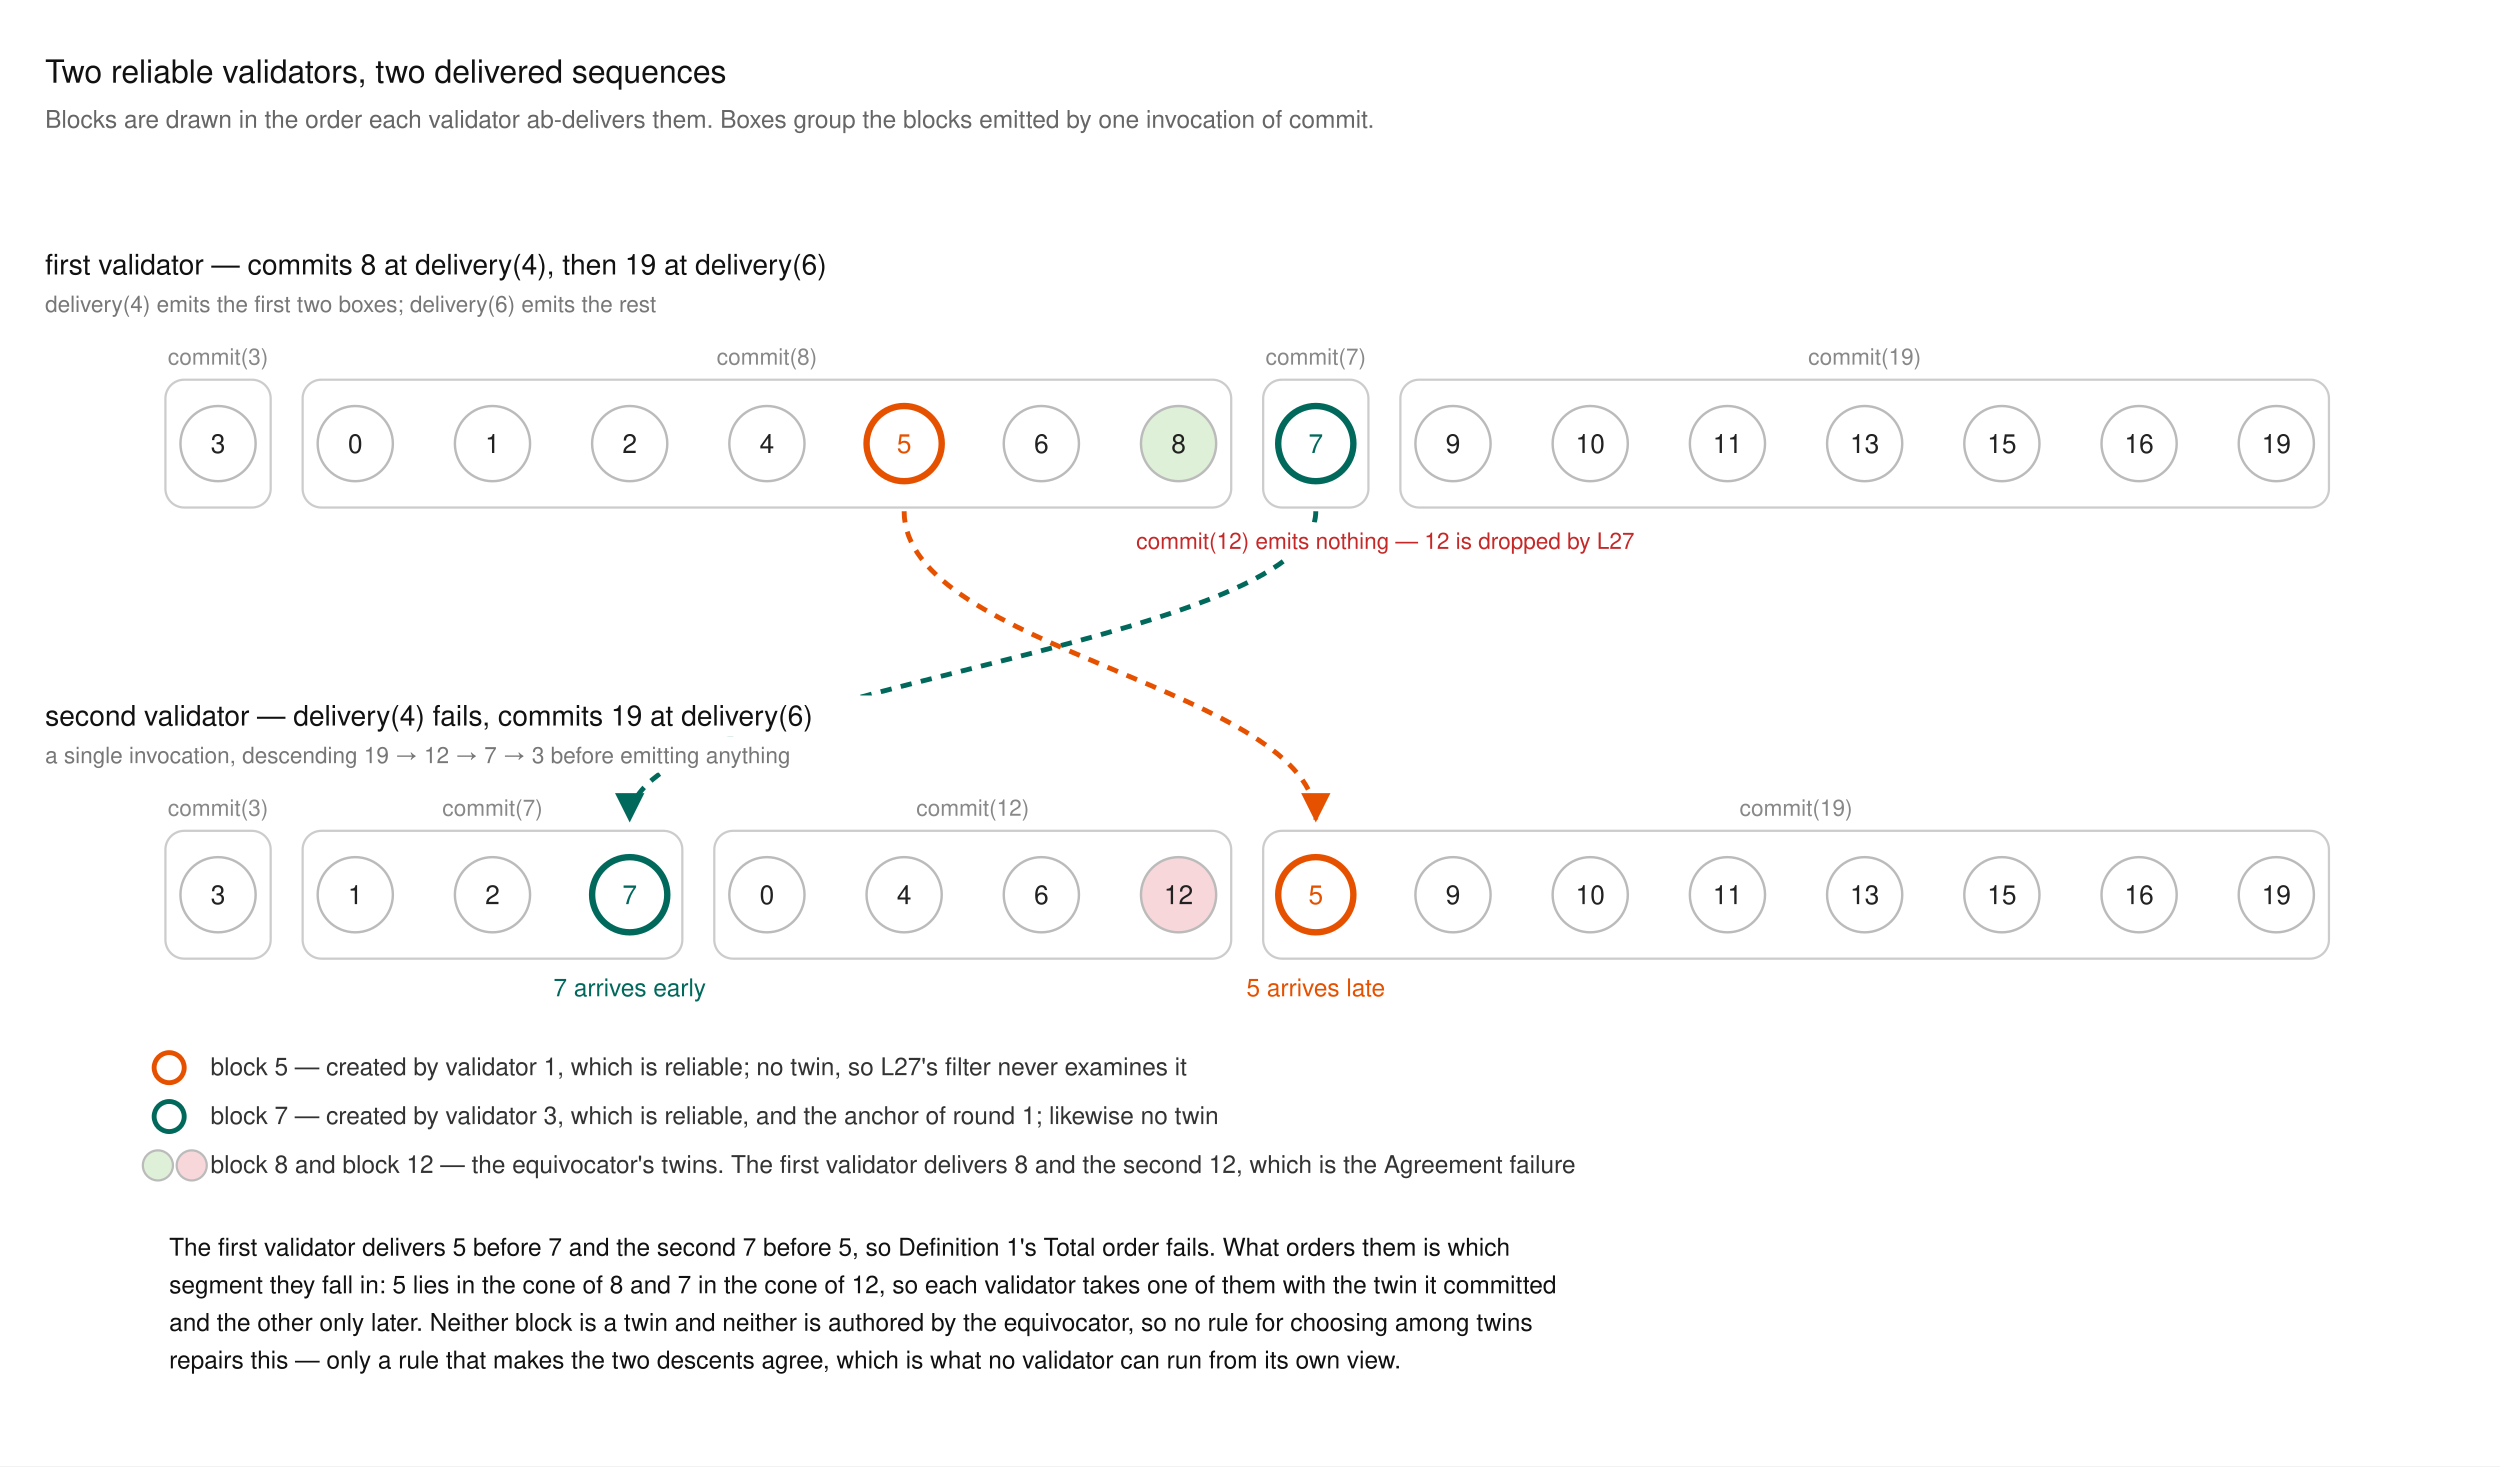
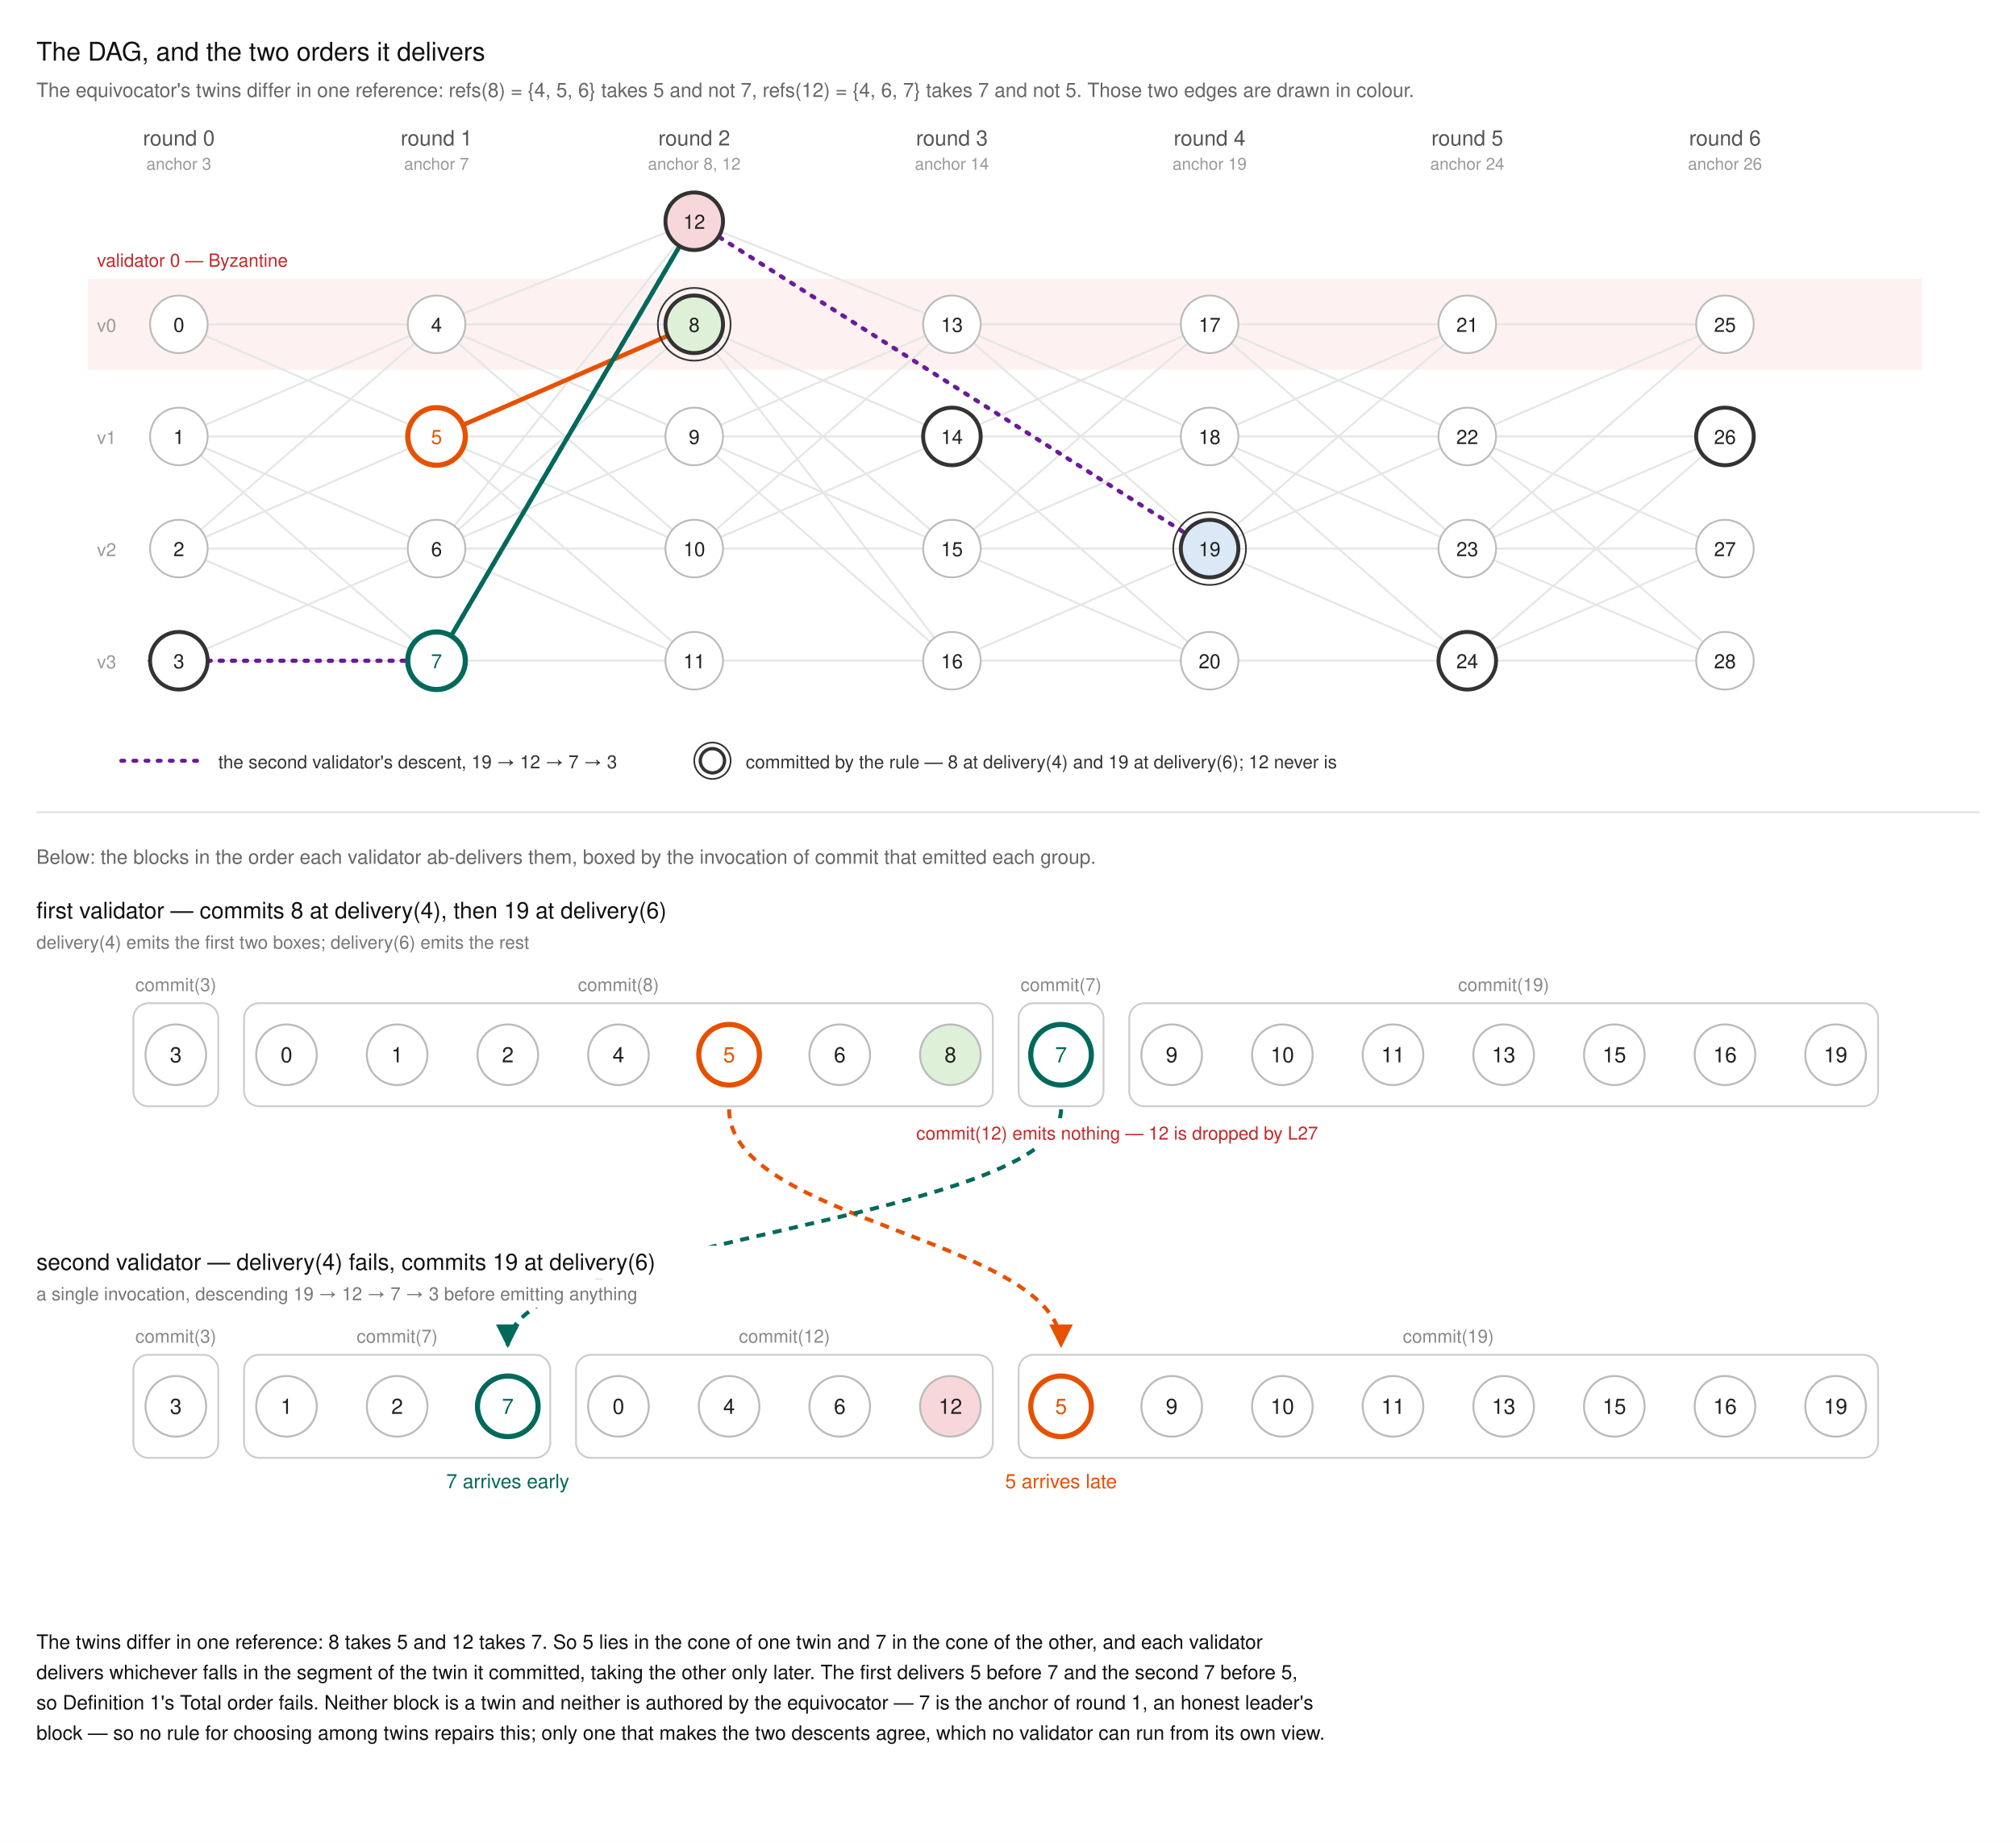
- <svg xmlns="http://www.w3.org/2000/svg" width="1330" height="780" viewBox="0 0 1330 780" font-family="Helvetica,Arial,sans-serif">
-   <rect width="1330" height="780" fill="#ffffff" />
+ <svg xmlns="http://www.w3.org/2000/svg" width="1330" height="1216" viewBox="0 0 1330 1216" font-family="Helvetica,Arial,sans-serif">
+   <rect width="1330" height="1216" fill="#ffffff" />
  <defs>
    <marker id="mo" viewBox="0 0 10 10" refX="9" refY="5" markerWidth="6" markerHeight="6" orient="auto">
      <path d="M0,0 L10,5 L0,10 z" fill="#e65100" />
    </marker>
    <marker id="mt" viewBox="0 0 10 10" refX="9" refY="5" markerWidth="6" markerHeight="6" orient="auto">
      <path d="M0,0 L10,5 L0,10 z" fill="#00695c" />
    </marker>
+     <marker id="ap" viewBox="0 0 10 10" refX="9" refY="5" markerWidth="6" markerHeight="6" orient="auto">
+       <path d="M0,0 L10,5 L0,10 z" fill="#6a1b9a" />
+     </marker>
  </defs>
-   <text x="24" y="44" font-size="17" fill="#111">Two reliable validators, two delivered sequences</text>
-   <text x="24" y="68" font-size="13" fill="#666">Blocks are drawn in the order each validator ab-delivers them. Boxes group the blocks emitted by one invocation of commit.</text>
-   <rect x="88" y="202" width="56" height="68" rx="10" fill="none" stroke="#cccccc" stroke-width="1.2" />
-   <text x="116.0" y="194" font-size="12" fill="#888" text-anchor="middle">commit(3)</text>
-   <circle cx="116" cy="236" r="20" fill="#ffffff" stroke="#bbbbbb" stroke-width="1.3" />
-   <text x="116" y="241" font-size="14" fill="#222" text-anchor="middle">3</text>
-   <rect x="161" y="202" width="494" height="68" rx="10" fill="none" stroke="#cccccc" stroke-width="1.2" />
-   <text x="408.0" y="194" font-size="12" fill="#888" text-anchor="middle">commit(8)</text>
-   <circle cx="189" cy="236" r="20" fill="#ffffff" stroke="#bbbbbb" stroke-width="1.3" />
-   <text x="189" y="241" font-size="14" fill="#222" text-anchor="middle">0</text>
-   <circle cx="262" cy="236" r="20" fill="#ffffff" stroke="#bbbbbb" stroke-width="1.3" />
-   <text x="262" y="241" font-size="14" fill="#222" text-anchor="middle">1</text>
-   <circle cx="335" cy="236" r="20" fill="#ffffff" stroke="#bbbbbb" stroke-width="1.3" />
-   <text x="335" y="241" font-size="14" fill="#222" text-anchor="middle">2</text>
-   <circle cx="408" cy="236" r="20" fill="#ffffff" stroke="#bbbbbb" stroke-width="1.3" />
-   <text x="408" y="241" font-size="14" fill="#222" text-anchor="middle">4</text>
-   <circle cx="481" cy="236" r="20" fill="#ffffff" stroke="#e65100" stroke-width="3.4" />
-   <text x="481" y="241" font-size="14" fill="#e65100" text-anchor="middle">5</text>
-   <circle cx="554" cy="236" r="20" fill="#ffffff" stroke="#bbbbbb" stroke-width="1.3" />
-   <text x="554" y="241" font-size="14" fill="#222" text-anchor="middle">6</text>
-   <circle cx="627" cy="236" r="20" fill="#dff0d8" stroke="#bbbbbb" stroke-width="1.3" />
-   <text x="627" y="241" font-size="14" fill="#222" text-anchor="middle">8</text>
-   <rect x="672" y="202" width="56" height="68" rx="10" fill="none" stroke="#cccccc" stroke-width="1.2" />
-   <text x="700.0" y="194" font-size="12" fill="#888" text-anchor="middle">commit(7)</text>
-   <circle cx="700" cy="236" r="20" fill="#ffffff" stroke="#00695c" stroke-width="3.4" />
-   <text x="700" y="241" font-size="14" fill="#00695c" text-anchor="middle">7</text>
-   <rect x="745" y="202" width="494" height="68" rx="10" fill="none" stroke="#cccccc" stroke-width="1.2" />
-   <text x="992.0" y="194" font-size="12" fill="#888" text-anchor="middle">commit(19)</text>
-   <circle cx="773" cy="236" r="20" fill="#ffffff" stroke="#bbbbbb" stroke-width="1.3" />
-   <text x="773" y="241" font-size="14" fill="#222" text-anchor="middle">9</text>
-   <circle cx="846" cy="236" r="20" fill="#ffffff" stroke="#bbbbbb" stroke-width="1.3" />
-   <text x="846" y="241" font-size="14" fill="#222" text-anchor="middle">10</text>
-   <circle cx="919" cy="236" r="20" fill="#ffffff" stroke="#bbbbbb" stroke-width="1.3" />
-   <text x="919" y="241" font-size="14" fill="#222" text-anchor="middle">11</text>
-   <circle cx="992" cy="236" r="20" fill="#ffffff" stroke="#bbbbbb" stroke-width="1.3" />
-   <text x="992" y="241" font-size="14" fill="#222" text-anchor="middle">13</text>
-   <circle cx="1065" cy="236" r="20" fill="#ffffff" stroke="#bbbbbb" stroke-width="1.3" />
-   <text x="1065" y="241" font-size="14" fill="#222" text-anchor="middle">15</text>
-   <circle cx="1138" cy="236" r="20" fill="#ffffff" stroke="#bbbbbb" stroke-width="1.3" />
-   <text x="1138" y="241" font-size="14" fill="#222" text-anchor="middle">16</text>
-   <circle cx="1211" cy="236" r="20" fill="#ffffff" stroke="#bbbbbb" stroke-width="1.3" />
-   <text x="1211" y="241" font-size="14" fill="#222" text-anchor="middle">19</text>
-   <rect x="88" y="442" width="56" height="68" rx="10" fill="none" stroke="#cccccc" stroke-width="1.2" />
-   <text x="116.0" y="434" font-size="12" fill="#888" text-anchor="middle">commit(3)</text>
-   <circle cx="116" cy="476" r="20" fill="#ffffff" stroke="#bbbbbb" stroke-width="1.3" />
-   <text x="116" y="481" font-size="14" fill="#222" text-anchor="middle">3</text>
-   <rect x="161" y="442" width="202" height="68" rx="10" fill="none" stroke="#cccccc" stroke-width="1.2" />
-   <text x="262.0" y="434" font-size="12" fill="#888" text-anchor="middle">commit(7)</text>
-   <circle cx="189" cy="476" r="20" fill="#ffffff" stroke="#bbbbbb" stroke-width="1.3" />
-   <text x="189" y="481" font-size="14" fill="#222" text-anchor="middle">1</text>
-   <circle cx="262" cy="476" r="20" fill="#ffffff" stroke="#bbbbbb" stroke-width="1.3" />
-   <text x="262" y="481" font-size="14" fill="#222" text-anchor="middle">2</text>
-   <circle cx="335" cy="476" r="20" fill="#ffffff" stroke="#00695c" stroke-width="3.4" />
-   <text x="335" y="481" font-size="14" fill="#00695c" text-anchor="middle">7</text>
-   <rect x="380" y="442" width="275" height="68" rx="10" fill="none" stroke="#cccccc" stroke-width="1.2" />
-   <text x="517.5" y="434" font-size="12" fill="#888" text-anchor="middle">commit(12)</text>
-   <circle cx="408" cy="476" r="20" fill="#ffffff" stroke="#bbbbbb" stroke-width="1.3" />
-   <text x="408" y="481" font-size="14" fill="#222" text-anchor="middle">0</text>
-   <circle cx="481" cy="476" r="20" fill="#ffffff" stroke="#bbbbbb" stroke-width="1.3" />
-   <text x="481" y="481" font-size="14" fill="#222" text-anchor="middle">4</text>
-   <circle cx="554" cy="476" r="20" fill="#ffffff" stroke="#bbbbbb" stroke-width="1.3" />
-   <text x="554" y="481" font-size="14" fill="#222" text-anchor="middle">6</text>
-   <circle cx="627" cy="476" r="20" fill="#f8d7da" stroke="#bbbbbb" stroke-width="1.3" />
-   <text x="627" y="481" font-size="14" fill="#222" text-anchor="middle">12</text>
-   <rect x="672" y="442" width="567" height="68" rx="10" fill="none" stroke="#cccccc" stroke-width="1.2" />
-   <text x="955.5" y="434" font-size="12" fill="#888" text-anchor="middle">commit(19)</text>
-   <circle cx="700" cy="476" r="20" fill="#ffffff" stroke="#e65100" stroke-width="3.4" />
-   <text x="700" y="481" font-size="14" fill="#e65100" text-anchor="middle">5</text>
-   <circle cx="773" cy="476" r="20" fill="#ffffff" stroke="#bbbbbb" stroke-width="1.3" />
-   <text x="773" y="481" font-size="14" fill="#222" text-anchor="middle">9</text>
-   <circle cx="846" cy="476" r="20" fill="#ffffff" stroke="#bbbbbb" stroke-width="1.3" />
-   <text x="846" y="481" font-size="14" fill="#222" text-anchor="middle">10</text>
-   <circle cx="919" cy="476" r="20" fill="#ffffff" stroke="#bbbbbb" stroke-width="1.3" />
-   <text x="919" y="481" font-size="14" fill="#222" text-anchor="middle">11</text>
-   <circle cx="992" cy="476" r="20" fill="#ffffff" stroke="#bbbbbb" stroke-width="1.3" />
-   <text x="992" y="481" font-size="14" fill="#222" text-anchor="middle">13</text>
-   <circle cx="1065" cy="476" r="20" fill="#ffffff" stroke="#bbbbbb" stroke-width="1.3" />
-   <text x="1065" y="481" font-size="14" fill="#222" text-anchor="middle">15</text>
-   <circle cx="1138" cy="476" r="20" fill="#ffffff" stroke="#bbbbbb" stroke-width="1.3" />
-   <text x="1138" y="481" font-size="14" fill="#222" text-anchor="middle">16</text>
-   <circle cx="1211" cy="476" r="20" fill="#ffffff" stroke="#bbbbbb" stroke-width="1.3" />
-   <text x="1211" y="481" font-size="14" fill="#222" text-anchor="middle">19</text>
-   <path d="M481,272 C481,346 700,366 700,436" fill="none" stroke="#e65100" stroke-width="2.6" stroke-dasharray="6,5" marker-end="url(#mo)" />
-   <path d="M700,272 C700,346 335,366 335,436" fill="none" stroke="#00695c" stroke-width="2.6" stroke-dasharray="6,5" marker-end="url(#mt)" />
-   <text x="700" y="530" font-size="13" fill="#e65100" text-anchor="middle">5 arrives late</text>
-   <text x="335" y="530" font-size="13" fill="#00695c" text-anchor="middle">7 arrives early</text>
-   <rect x="18" y="130" width="553.2" height="22" fill="#ffffff" />
-   <text x="24" y="146" font-size="15" fill="#111">first validator — commits 8 at delivery(4), then 19 at delivery(6)</text>
-   <rect x="18" y="152" width="428.0" height="19" fill="#ffffff" />
-   <text x="24" y="166" font-size="12" fill="#777">delivery(4) emits the first two boxes; delivery(6) emits the rest</text>
-   <rect x="18" y="370" width="528.6" height="22" fill="#ffffff" />
-   <text x="24" y="386" font-size="15" fill="#111">second validator — delivery(4) fails, commits 19 at delivery(6)</text>
-   <rect x="18" y="392" width="472.8" height="19" fill="#ffffff" />
-   <text x="24" y="406" font-size="12" fill="#777">a single invocation, descending 19 → 12 → 7 → 3 before emitting anything</text>
-   <rect x="586.6" y="278" width="300.8" height="19" fill="#ffffff" />
-   <text x="737" y="292" font-size="12" fill="#c62828" text-anchor="middle">commit(12) emits nothing — 12 is dropped by L27</text>
-   <circle cx="90" cy="568" r="8" fill="none" stroke="#e65100" stroke-width="2.6" />
-   <text x="112" y="572" font-size="13" fill="#333">block 5 — created by validator 1, which is reliable; no twin, so L27's filter never examines it</text>
-   <circle cx="90" cy="594" r="8" fill="none" stroke="#00695c" stroke-width="2.6" />
-   <text x="112" y="598" font-size="13" fill="#333">block 7 — created by validator 3, which is reliable, and the anchor of round 1; likewise no twin</text>
-   <circle cx="84" cy="620" r="8" fill="#dff0d8" stroke="#bbbbbb" stroke-width="1.2" />
-   <circle cx="102" cy="620" r="8" fill="#f8d7da" stroke="#bbbbbb" stroke-width="1.2" />
-   <text x="112" y="624" font-size="13" fill="#333">block 8 and block 12 — the equivocator's twins. The first validator delivers 8 and the second 12, which is the Agreement failure</text>
-   <text x="90" y="668" font-size="13" fill="#111">The first validator delivers 5 before 7 and the second 7 before 5, so Definition 1's Total order fails. What orders them is which</text>
-   <text x="90" y="688" font-size="13" fill="#111">segment they fall in: 5 lies in the cone of 8 and 7 in the cone of 12, so each validator takes one of them with the twin it committed</text>
-   <text x="90" y="708" font-size="13" fill="#111">and the other only later. Neither block is a twin and neither is authored by the equivocator, so no rule for choosing among twins</text>
-   <text x="90" y="728" font-size="13" fill="#111">repairs this — only a rule that makes the two descents agree, which is what no validator can run from its own view.</text>
+   <text x="24" y="40" font-size="17" fill="#111">The DAG, and the two orders it delivers</text>
+   <text x="24" y="64" font-size="13" fill="#666">The equivocator's twins differ in one reference: refs(8) = {4, 5, 6} takes 5 and not 7, refs(12) = {4, 6, 7} takes 7 and not 5. Those two edges are drawn in colour.</text>
+   <rect x="58" y="184" width="1210" height="60" fill="#fdf1f1" />
+   <text x="64" y="176" font-size="12" fill="#c62828">validator 0 — Byzantine</text>
+   <text x="118" y="96" font-size="14" fill="#555" text-anchor="middle">round 0</text>
+   <text x="118" y="112" font-size="11" fill="#999" text-anchor="middle">anchor 3</text>
+   <text x="288" y="96" font-size="14" fill="#555" text-anchor="middle">round 1</text>
+   <text x="288" y="112" font-size="11" fill="#999" text-anchor="middle">anchor 7</text>
+   <text x="458" y="96" font-size="14" fill="#555" text-anchor="middle">round 2</text>
+   <text x="458" y="112" font-size="11" fill="#999" text-anchor="middle">anchor 8, 12</text>
+   <text x="628" y="96" font-size="14" fill="#555" text-anchor="middle">round 3</text>
+   <text x="628" y="112" font-size="11" fill="#999" text-anchor="middle">anchor 14</text>
+   <text x="798" y="96" font-size="14" fill="#555" text-anchor="middle">round 4</text>
+   <text x="798" y="112" font-size="11" fill="#999" text-anchor="middle">anchor 19</text>
+   <text x="968" y="96" font-size="14" fill="#555" text-anchor="middle">round 5</text>
+   <text x="968" y="112" font-size="11" fill="#999" text-anchor="middle">anchor 24</text>
+   <text x="1138" y="96" font-size="14" fill="#555" text-anchor="middle">round 6</text>
+   <text x="1138" y="112" font-size="11" fill="#999" text-anchor="middle">anchor 26</text>
+   <text x="64" y="219" font-size="12" fill="#999">v0</text>
+   <text x="64" y="293" font-size="12" fill="#999">v1</text>
+   <text x="64" y="367" font-size="12" fill="#999">v2</text>
+   <text x="64" y="441" font-size="12" fill="#999">v3</text>
+   <line x1="307.0" y1="214.0" x2="99.0" y2="214.0" stroke="#e6e6e6" stroke-width="1.3" />
+   <line x1="305.4" y1="206.4" x2="100.6" y2="295.6" stroke="#e6e6e6" stroke-width="1.3" />
+   <line x1="302.3" y1="201.5" x2="103.7" y2="374.5" stroke="#e6e6e6" stroke-width="1.3" />
+   <line x1="305.4" y1="295.6" x2="100.6" y2="206.4" stroke="#e6e6e6" stroke-width="1.3" />
+   <line x1="307.0" y1="288.0" x2="99.0" y2="288.0" stroke="#e6e6e6" stroke-width="1.3" />
+   <line x1="305.4" y1="280.4" x2="100.6" y2="369.6" stroke="#e6e6e6" stroke-width="1.3" />
+   <line x1="305.4" y1="369.6" x2="100.6" y2="280.4" stroke="#e6e6e6" stroke-width="1.3" />
+   <line x1="307.0" y1="362.0" x2="99.0" y2="362.0" stroke="#e6e6e6" stroke-width="1.3" />
+   <line x1="305.4" y1="354.4" x2="100.6" y2="443.6" stroke="#e6e6e6" stroke-width="1.3" />
+   <line x1="302.3" y1="448.5" x2="103.7" y2="275.5" stroke="#e6e6e6" stroke-width="1.3" />
+   <line x1="305.4" y1="443.6" x2="100.6" y2="354.4" stroke="#e6e6e6" stroke-width="1.3" />
+   <line x1="307.0" y1="436.0" x2="99.0" y2="436.0" stroke="#e6e6e6" stroke-width="1.3" />
+   <line x1="477.0" y1="214.0" x2="269.0" y2="214.0" stroke="#e6e6e6" stroke-width="1.3" />
+   <line x1="472.3" y1="201.5" x2="273.7" y2="374.5" stroke="#e6e6e6" stroke-width="1.3" />
+   <line x1="475.4" y1="295.6" x2="270.6" y2="206.4" stroke="#e6e6e6" stroke-width="1.3" />
+   <line x1="477.0" y1="288.0" x2="269.0" y2="288.0" stroke="#e6e6e6" stroke-width="1.3" />
+   <line x1="475.4" y1="280.4" x2="270.6" y2="369.6" stroke="#e6e6e6" stroke-width="1.3" />
+   <line x1="472.3" y1="374.5" x2="273.7" y2="201.5" stroke="#e6e6e6" stroke-width="1.3" />
+   <line x1="475.4" y1="369.6" x2="270.6" y2="280.4" stroke="#e6e6e6" stroke-width="1.3" />
+   <line x1="477.0" y1="362.0" x2="269.0" y2="362.0" stroke="#e6e6e6" stroke-width="1.3" />
+   <line x1="472.3" y1="448.5" x2="273.7" y2="275.5" stroke="#e6e6e6" stroke-width="1.3" />
+   <line x1="475.4" y1="443.6" x2="270.6" y2="354.4" stroke="#e6e6e6" stroke-width="1.3" />
+   <line x1="477.0" y1="436.0" x2="269.0" y2="436.0" stroke="#e6e6e6" stroke-width="1.3" />
+   <line x1="475.6" y1="138.9" x2="270.4" y2="221.1" stroke="#e6e6e6" stroke-width="1.3" />
+   <line x1="469.8" y1="131.1" x2="276.2" y2="376.9" stroke="#e6e6e6" stroke-width="1.3" />
+   <line x1="645.4" y1="206.4" x2="440.6" y2="295.6" stroke="#e6e6e6" stroke-width="1.3" />
+   <line x1="642.3" y1="201.5" x2="443.7" y2="374.5" stroke="#e6e6e6" stroke-width="1.3" />
+   <line x1="645.6" y1="221.1" x2="440.4" y2="138.9" stroke="#e6e6e6" stroke-width="1.3" />
+   <line x1="645.4" y1="295.6" x2="440.6" y2="206.4" stroke="#e6e6e6" stroke-width="1.3" />
+   <line x1="647.0" y1="288.0" x2="439.0" y2="288.0" stroke="#e6e6e6" stroke-width="1.3" />
+   <line x1="645.4" y1="280.4" x2="440.6" y2="369.6" stroke="#e6e6e6" stroke-width="1.3" />
+   <line x1="642.3" y1="374.5" x2="443.7" y2="201.5" stroke="#e6e6e6" stroke-width="1.3" />
+   <line x1="645.4" y1="369.6" x2="440.6" y2="280.4" stroke="#e6e6e6" stroke-width="1.3" />
+   <line x1="647.0" y1="362.0" x2="439.0" y2="362.0" stroke="#e6e6e6" stroke-width="1.3" />
+   <line x1="639.6" y1="451.1" x2="446.4" y2="198.9" stroke="#e6e6e6" stroke-width="1.3" />
+   <line x1="642.3" y1="448.5" x2="443.7" y2="275.5" stroke="#e6e6e6" stroke-width="1.3" />
+   <line x1="647.0" y1="436.0" x2="439.0" y2="436.0" stroke="#e6e6e6" stroke-width="1.3" />
+   <line x1="817.0" y1="214.0" x2="609.0" y2="214.0" stroke="#e6e6e6" stroke-width="1.3" />
+   <line x1="815.4" y1="206.4" x2="610.6" y2="295.6" stroke="#e6e6e6" stroke-width="1.3" />
+   <line x1="812.3" y1="201.5" x2="613.7" y2="374.5" stroke="#e6e6e6" stroke-width="1.3" />
+   <line x1="815.4" y1="295.6" x2="610.6" y2="206.4" stroke="#e6e6e6" stroke-width="1.3" />
+   <line x1="817.0" y1="288.0" x2="609.0" y2="288.0" stroke="#e6e6e6" stroke-width="1.3" />
+   <line x1="815.4" y1="280.4" x2="610.6" y2="369.6" stroke="#e6e6e6" stroke-width="1.3" />
+   <line x1="812.3" y1="374.5" x2="613.7" y2="201.5" stroke="#e6e6e6" stroke-width="1.3" />
+   <line x1="817.0" y1="362.0" x2="609.0" y2="362.0" stroke="#e6e6e6" stroke-width="1.3" />
+   <line x1="815.4" y1="354.4" x2="610.6" y2="443.6" stroke="#e6e6e6" stroke-width="1.3" />
+   <line x1="812.3" y1="448.5" x2="613.7" y2="275.5" stroke="#e6e6e6" stroke-width="1.3" />
+   <line x1="815.4" y1="443.6" x2="610.6" y2="354.4" stroke="#e6e6e6" stroke-width="1.3" />
+   <line x1="817.0" y1="436.0" x2="609.0" y2="436.0" stroke="#e6e6e6" stroke-width="1.3" />
+   <line x1="987.0" y1="214.0" x2="779.0" y2="214.0" stroke="#e6e6e6" stroke-width="1.3" />
+   <line x1="985.4" y1="206.4" x2="780.6" y2="295.6" stroke="#e6e6e6" stroke-width="1.3" />
+   <line x1="982.3" y1="201.5" x2="783.7" y2="374.5" stroke="#e6e6e6" stroke-width="1.3" />
+   <line x1="985.4" y1="295.6" x2="780.6" y2="206.4" stroke="#e6e6e6" stroke-width="1.3" />
+   <line x1="987.0" y1="288.0" x2="779.0" y2="288.0" stroke="#e6e6e6" stroke-width="1.3" />
+   <line x1="985.4" y1="280.4" x2="780.6" y2="369.6" stroke="#e6e6e6" stroke-width="1.3" />
+   <line x1="982.3" y1="374.5" x2="783.7" y2="201.5" stroke="#e6e6e6" stroke-width="1.3" />
+   <line x1="985.4" y1="369.6" x2="780.6" y2="280.4" stroke="#e6e6e6" stroke-width="1.3" />
+   <line x1="987.0" y1="362.0" x2="779.0" y2="362.0" stroke="#e6e6e6" stroke-width="1.3" />
+   <line x1="982.3" y1="448.5" x2="783.7" y2="275.5" stroke="#e6e6e6" stroke-width="1.3" />
+   <line x1="985.4" y1="443.6" x2="780.6" y2="354.4" stroke="#e6e6e6" stroke-width="1.3" />
+   <line x1="987.0" y1="436.0" x2="779.0" y2="436.0" stroke="#e6e6e6" stroke-width="1.3" />
+   <line x1="1157.0" y1="214.0" x2="949.0" y2="214.0" stroke="#e6e6e6" stroke-width="1.3" />
+   <line x1="1155.4" y1="206.4" x2="950.6" y2="295.6" stroke="#e6e6e6" stroke-width="1.3" />
+   <line x1="1152.3" y1="201.5" x2="953.7" y2="374.5" stroke="#e6e6e6" stroke-width="1.3" />
+   <line x1="1157.0" y1="288.0" x2="949.0" y2="288.0" stroke="#e6e6e6" stroke-width="1.3" />
+   <line x1="1155.4" y1="280.4" x2="950.6" y2="369.6" stroke="#e6e6e6" stroke-width="1.3" />
+   <line x1="1152.3" y1="275.5" x2="953.7" y2="448.5" stroke="#e6e6e6" stroke-width="1.3" />
+   <line x1="1155.4" y1="369.6" x2="950.6" y2="280.4" stroke="#e6e6e6" stroke-width="1.3" />
+   <line x1="1157.0" y1="362.0" x2="949.0" y2="362.0" stroke="#e6e6e6" stroke-width="1.3" />
+   <line x1="1155.4" y1="354.4" x2="950.6" y2="443.6" stroke="#e6e6e6" stroke-width="1.3" />
+   <line x1="1152.3" y1="448.5" x2="953.7" y2="275.5" stroke="#e6e6e6" stroke-width="1.3" />
+   <line x1="1155.4" y1="443.6" x2="950.6" y2="354.4" stroke="#e6e6e6" stroke-width="1.3" />
+   <line x1="1157.0" y1="436.0" x2="949.0" y2="436.0" stroke="#e6e6e6" stroke-width="1.3" />
+   <line x1="814.0" y1="372.2" x2="442.0" y2="135.8" stroke="#6a1b9a" stroke-width="2.8" stroke-dasharray="2,6" stroke-linecap="round" marker-end="url(#ap)" />
+   <line x1="467.6" y1="129.6" x2="278.4" y2="452.4" stroke="#6a1b9a" stroke-width="2.8" stroke-dasharray="2,6" stroke-linecap="round" marker-end="url(#ap)" />
+   <line x1="307.0" y1="436.0" x2="99.0" y2="436.0" stroke="#6a1b9a" stroke-width="2.8" stroke-dasharray="2,6" stroke-linecap="round" marker-end="url(#ap)" />
+   <line x1="475.4" y1="206.4" x2="270.6" y2="295.6" stroke="#e65100" stroke-width="3.0" marker-end="url(#mo)" />
+   <line x1="467.6" y1="129.6" x2="278.4" y2="452.4" stroke="#00695c" stroke-width="3.0" marker-end="url(#mt)" />
+   <circle cx="118" cy="214" r="19" fill="#ffffff" stroke="#bbbbbb" stroke-width="1.2" />
+   <text x="118" y="219" font-size="13" fill="#222" text-anchor="middle">0</text>
+   <circle cx="118" cy="288" r="19" fill="#ffffff" stroke="#bbbbbb" stroke-width="1.2" />
+   <text x="118" y="293" font-size="13" fill="#222" text-anchor="middle">1</text>
+   <circle cx="118" cy="362" r="19" fill="#ffffff" stroke="#bbbbbb" stroke-width="1.2" />
+   <text x="118" y="367" font-size="13" fill="#222" text-anchor="middle">2</text>
+   <circle cx="118" cy="436" r="19" fill="#ffffff" stroke="#333333" stroke-width="2.6" />
+   <text x="118" y="441" font-size="13" fill="#222" text-anchor="middle">3</text>
+   <circle cx="288" cy="214" r="19" fill="#ffffff" stroke="#bbbbbb" stroke-width="1.2" />
+   <text x="288" y="219" font-size="13" fill="#222" text-anchor="middle">4</text>
+   <circle cx="288" cy="288" r="19" fill="#ffffff" stroke="#e65100" stroke-width="3.4" />
+   <text x="288" y="293" font-size="13" fill="#e65100" text-anchor="middle">5</text>
+   <circle cx="288" cy="362" r="19" fill="#ffffff" stroke="#bbbbbb" stroke-width="1.2" />
+   <text x="288" y="367" font-size="13" fill="#222" text-anchor="middle">6</text>
+   <circle cx="288" cy="436" r="19" fill="#ffffff" stroke="#00695c" stroke-width="3.4" />
+   <text x="288" y="441" font-size="13" fill="#00695c" text-anchor="middle">7</text>
+   <circle cx="458" cy="214" r="19" fill="#dff0d8" stroke="#333333" stroke-width="2.6" />
+   <text x="458" y="219" font-size="13" fill="#222" text-anchor="middle">8</text>
+   <circle cx="458" cy="214" r="24" fill="none" stroke="#333333" stroke-width="1.1" />
+   <circle cx="458" cy="288" r="19" fill="#ffffff" stroke="#bbbbbb" stroke-width="1.2" />
+   <text x="458" y="293" font-size="13" fill="#222" text-anchor="middle">9</text>
+   <circle cx="458" cy="362" r="19" fill="#ffffff" stroke="#bbbbbb" stroke-width="1.2" />
+   <text x="458" y="367" font-size="13" fill="#222" text-anchor="middle">10</text>
+   <circle cx="458" cy="436" r="19" fill="#ffffff" stroke="#bbbbbb" stroke-width="1.2" />
+   <text x="458" y="441" font-size="13" fill="#222" text-anchor="middle">11</text>
+   <circle cx="458" cy="146" r="19" fill="#f8d7da" stroke="#333333" stroke-width="2.6" />
+   <text x="458" y="151" font-size="13" fill="#222" text-anchor="middle">12</text>
+   <circle cx="628" cy="214" r="19" fill="#ffffff" stroke="#bbbbbb" stroke-width="1.2" />
+   <text x="628" y="219" font-size="13" fill="#222" text-anchor="middle">13</text>
+   <circle cx="628" cy="288" r="19" fill="#ffffff" stroke="#333333" stroke-width="2.6" />
+   <text x="628" y="293" font-size="13" fill="#222" text-anchor="middle">14</text>
+   <circle cx="628" cy="362" r="19" fill="#ffffff" stroke="#bbbbbb" stroke-width="1.2" />
+   <text x="628" y="367" font-size="13" fill="#222" text-anchor="middle">15</text>
+   <circle cx="628" cy="436" r="19" fill="#ffffff" stroke="#bbbbbb" stroke-width="1.2" />
+   <text x="628" y="441" font-size="13" fill="#222" text-anchor="middle">16</text>
+   <circle cx="798" cy="214" r="19" fill="#ffffff" stroke="#bbbbbb" stroke-width="1.2" />
+   <text x="798" y="219" font-size="13" fill="#222" text-anchor="middle">17</text>
+   <circle cx="798" cy="288" r="19" fill="#ffffff" stroke="#bbbbbb" stroke-width="1.2" />
+   <text x="798" y="293" font-size="13" fill="#222" text-anchor="middle">18</text>
+   <circle cx="798" cy="362" r="19" fill="#dbe9f7" stroke="#333333" stroke-width="2.6" />
+   <text x="798" y="367" font-size="13" fill="#222" text-anchor="middle">19</text>
+   <circle cx="798" cy="362" r="24" fill="none" stroke="#333333" stroke-width="1.1" />
+   <circle cx="798" cy="436" r="19" fill="#ffffff" stroke="#bbbbbb" stroke-width="1.2" />
+   <text x="798" y="441" font-size="13" fill="#222" text-anchor="middle">20</text>
+   <circle cx="968" cy="214" r="19" fill="#ffffff" stroke="#bbbbbb" stroke-width="1.2" />
+   <text x="968" y="219" font-size="13" fill="#222" text-anchor="middle">21</text>
+   <circle cx="968" cy="288" r="19" fill="#ffffff" stroke="#bbbbbb" stroke-width="1.2" />
+   <text x="968" y="293" font-size="13" fill="#222" text-anchor="middle">22</text>
+   <circle cx="968" cy="362" r="19" fill="#ffffff" stroke="#bbbbbb" stroke-width="1.2" />
+   <text x="968" y="367" font-size="13" fill="#222" text-anchor="middle">23</text>
+   <circle cx="968" cy="436" r="19" fill="#ffffff" stroke="#333333" stroke-width="2.6" />
+   <text x="968" y="441" font-size="13" fill="#222" text-anchor="middle">24</text>
+   <circle cx="1138" cy="214" r="19" fill="#ffffff" stroke="#bbbbbb" stroke-width="1.2" />
+   <text x="1138" y="219" font-size="13" fill="#222" text-anchor="middle">25</text>
+   <circle cx="1138" cy="288" r="19" fill="#ffffff" stroke="#333333" stroke-width="2.6" />
+   <text x="1138" y="293" font-size="13" fill="#222" text-anchor="middle">26</text>
+   <circle cx="1138" cy="362" r="19" fill="#ffffff" stroke="#bbbbbb" stroke-width="1.2" />
+   <text x="1138" y="367" font-size="13" fill="#222" text-anchor="middle">27</text>
+   <circle cx="1138" cy="436" r="19" fill="#ffffff" stroke="#bbbbbb" stroke-width="1.2" />
+   <text x="1138" y="441" font-size="13" fill="#222" text-anchor="middle">28</text>
+   <line x1="80" y1="502" x2="132" y2="502" stroke="#6a1b9a" stroke-width="2.6" stroke-dasharray="2,6" stroke-linecap="round" />
+   <text x="144" y="507" font-size="12" fill="#333">the second validator's descent, 19 → 12 → 7 → 3</text>
+   <circle cx="470" cy="502" r="8" fill="none" stroke="#333333" stroke-width="2.2" />
+   <circle cx="470" cy="502" r="12" fill="none" stroke="#333333" stroke-width="1.1" />
+   <text x="492" y="507" font-size="12" fill="#333">committed by the rule — 8 at delivery(4) and 19 at delivery(6); 12 never is</text>
+   <line x1="24" y1="536" x2="1306" y2="536" stroke="#dddddd" stroke-width="1" />
+   <text x="24" y="570" font-size="13" fill="#666">Below: the blocks in the order each validator ab-delivers them, boxed by the invocation of commit that emitted each group.</text>
+   <rect x="88" y="662" width="56" height="68" rx="10" fill="none" stroke="#cccccc" stroke-width="1.2" />
+   <text x="116.0" y="654" font-size="12" fill="#888" text-anchor="middle">commit(3)</text>
+   <circle cx="116" cy="696" r="20" fill="#ffffff" stroke="#bbbbbb" stroke-width="1.3" />
+   <text x="116" y="701" font-size="14" fill="#222" text-anchor="middle">3</text>
+   <rect x="161" y="662" width="494" height="68" rx="10" fill="none" stroke="#cccccc" stroke-width="1.2" />
+   <text x="408.0" y="654" font-size="12" fill="#888" text-anchor="middle">commit(8)</text>
+   <circle cx="189" cy="696" r="20" fill="#ffffff" stroke="#bbbbbb" stroke-width="1.3" />
+   <text x="189" y="701" font-size="14" fill="#222" text-anchor="middle">0</text>
+   <circle cx="262" cy="696" r="20" fill="#ffffff" stroke="#bbbbbb" stroke-width="1.3" />
+   <text x="262" y="701" font-size="14" fill="#222" text-anchor="middle">1</text>
+   <circle cx="335" cy="696" r="20" fill="#ffffff" stroke="#bbbbbb" stroke-width="1.3" />
+   <text x="335" y="701" font-size="14" fill="#222" text-anchor="middle">2</text>
+   <circle cx="408" cy="696" r="20" fill="#ffffff" stroke="#bbbbbb" stroke-width="1.3" />
+   <text x="408" y="701" font-size="14" fill="#222" text-anchor="middle">4</text>
+   <circle cx="481" cy="696" r="20" fill="#ffffff" stroke="#e65100" stroke-width="3.4" />
+   <text x="481" y="701" font-size="14" fill="#e65100" text-anchor="middle">5</text>
+   <circle cx="554" cy="696" r="20" fill="#ffffff" stroke="#bbbbbb" stroke-width="1.3" />
+   <text x="554" y="701" font-size="14" fill="#222" text-anchor="middle">6</text>
+   <circle cx="627" cy="696" r="20" fill="#dff0d8" stroke="#bbbbbb" stroke-width="1.3" />
+   <text x="627" y="701" font-size="14" fill="#222" text-anchor="middle">8</text>
+   <rect x="672" y="662" width="56" height="68" rx="10" fill="none" stroke="#cccccc" stroke-width="1.2" />
+   <text x="700.0" y="654" font-size="12" fill="#888" text-anchor="middle">commit(7)</text>
+   <circle cx="700" cy="696" r="20" fill="#ffffff" stroke="#00695c" stroke-width="3.4" />
+   <text x="700" y="701" font-size="14" fill="#00695c" text-anchor="middle">7</text>
+   <rect x="745" y="662" width="494" height="68" rx="10" fill="none" stroke="#cccccc" stroke-width="1.2" />
+   <text x="992.0" y="654" font-size="12" fill="#888" text-anchor="middle">commit(19)</text>
+   <circle cx="773" cy="696" r="20" fill="#ffffff" stroke="#bbbbbb" stroke-width="1.3" />
+   <text x="773" y="701" font-size="14" fill="#222" text-anchor="middle">9</text>
+   <circle cx="846" cy="696" r="20" fill="#ffffff" stroke="#bbbbbb" stroke-width="1.3" />
+   <text x="846" y="701" font-size="14" fill="#222" text-anchor="middle">10</text>
+   <circle cx="919" cy="696" r="20" fill="#ffffff" stroke="#bbbbbb" stroke-width="1.3" />
+   <text x="919" y="701" font-size="14" fill="#222" text-anchor="middle">11</text>
+   <circle cx="992" cy="696" r="20" fill="#ffffff" stroke="#bbbbbb" stroke-width="1.3" />
+   <text x="992" y="701" font-size="14" fill="#222" text-anchor="middle">13</text>
+   <circle cx="1065" cy="696" r="20" fill="#ffffff" stroke="#bbbbbb" stroke-width="1.3" />
+   <text x="1065" y="701" font-size="14" fill="#222" text-anchor="middle">15</text>
+   <circle cx="1138" cy="696" r="20" fill="#ffffff" stroke="#bbbbbb" stroke-width="1.3" />
+   <text x="1138" y="701" font-size="14" fill="#222" text-anchor="middle">16</text>
+   <circle cx="1211" cy="696" r="20" fill="#ffffff" stroke="#bbbbbb" stroke-width="1.3" />
+   <text x="1211" y="701" font-size="14" fill="#222" text-anchor="middle">19</text>
+   <rect x="88" y="894" width="56" height="68" rx="10" fill="none" stroke="#cccccc" stroke-width="1.2" />
+   <text x="116.0" y="886" font-size="12" fill="#888" text-anchor="middle">commit(3)</text>
+   <circle cx="116" cy="928" r="20" fill="#ffffff" stroke="#bbbbbb" stroke-width="1.3" />
+   <text x="116" y="933" font-size="14" fill="#222" text-anchor="middle">3</text>
+   <rect x="161" y="894" width="202" height="68" rx="10" fill="none" stroke="#cccccc" stroke-width="1.2" />
+   <text x="262.0" y="886" font-size="12" fill="#888" text-anchor="middle">commit(7)</text>
+   <circle cx="189" cy="928" r="20" fill="#ffffff" stroke="#bbbbbb" stroke-width="1.3" />
+   <text x="189" y="933" font-size="14" fill="#222" text-anchor="middle">1</text>
+   <circle cx="262" cy="928" r="20" fill="#ffffff" stroke="#bbbbbb" stroke-width="1.3" />
+   <text x="262" y="933" font-size="14" fill="#222" text-anchor="middle">2</text>
+   <circle cx="335" cy="928" r="20" fill="#ffffff" stroke="#00695c" stroke-width="3.4" />
+   <text x="335" y="933" font-size="14" fill="#00695c" text-anchor="middle">7</text>
+   <rect x="380" y="894" width="275" height="68" rx="10" fill="none" stroke="#cccccc" stroke-width="1.2" />
+   <text x="517.5" y="886" font-size="12" fill="#888" text-anchor="middle">commit(12)</text>
+   <circle cx="408" cy="928" r="20" fill="#ffffff" stroke="#bbbbbb" stroke-width="1.3" />
+   <text x="408" y="933" font-size="14" fill="#222" text-anchor="middle">0</text>
+   <circle cx="481" cy="928" r="20" fill="#ffffff" stroke="#bbbbbb" stroke-width="1.3" />
+   <text x="481" y="933" font-size="14" fill="#222" text-anchor="middle">4</text>
+   <circle cx="554" cy="928" r="20" fill="#ffffff" stroke="#bbbbbb" stroke-width="1.3" />
+   <text x="554" y="933" font-size="14" fill="#222" text-anchor="middle">6</text>
+   <circle cx="627" cy="928" r="20" fill="#f8d7da" stroke="#bbbbbb" stroke-width="1.3" />
+   <text x="627" y="933" font-size="14" fill="#222" text-anchor="middle">12</text>
+   <rect x="672" y="894" width="567" height="68" rx="10" fill="none" stroke="#cccccc" stroke-width="1.2" />
+   <text x="955.5" y="886" font-size="12" fill="#888" text-anchor="middle">commit(19)</text>
+   <circle cx="700" cy="928" r="20" fill="#ffffff" stroke="#e65100" stroke-width="3.4" />
+   <text x="700" y="933" font-size="14" fill="#e65100" text-anchor="middle">5</text>
+   <circle cx="773" cy="928" r="20" fill="#ffffff" stroke="#bbbbbb" stroke-width="1.3" />
+   <text x="773" y="933" font-size="14" fill="#222" text-anchor="middle">9</text>
+   <circle cx="846" cy="928" r="20" fill="#ffffff" stroke="#bbbbbb" stroke-width="1.3" />
+   <text x="846" y="933" font-size="14" fill="#222" text-anchor="middle">10</text>
+   <circle cx="919" cy="928" r="20" fill="#ffffff" stroke="#bbbbbb" stroke-width="1.3" />
+   <text x="919" y="933" font-size="14" fill="#222" text-anchor="middle">11</text>
+   <circle cx="992" cy="928" r="20" fill="#ffffff" stroke="#bbbbbb" stroke-width="1.3" />
+   <text x="992" y="933" font-size="14" fill="#222" text-anchor="middle">13</text>
+   <circle cx="1065" cy="928" r="20" fill="#ffffff" stroke="#bbbbbb" stroke-width="1.3" />
+   <text x="1065" y="933" font-size="14" fill="#222" text-anchor="middle">15</text>
+   <circle cx="1138" cy="928" r="20" fill="#ffffff" stroke="#bbbbbb" stroke-width="1.3" />
+   <text x="1138" y="933" font-size="14" fill="#222" text-anchor="middle">16</text>
+   <circle cx="1211" cy="928" r="20" fill="#ffffff" stroke="#bbbbbb" stroke-width="1.3" />
+   <text x="1211" y="933" font-size="14" fill="#222" text-anchor="middle">19</text>
+   <path d="M481,732 C481,806 700,818 700,888" fill="none" stroke="#e65100" stroke-width="2.6" stroke-dasharray="6,5" marker-end="url(#mo)" />
+   <path d="M700,732 C700,806 335,818 335,888" fill="none" stroke="#00695c" stroke-width="2.6" stroke-dasharray="6,5" marker-end="url(#mt)" />
+   <text x="700" y="982" font-size="13" fill="#e65100" text-anchor="middle">5 arrives late</text>
+   <text x="335" y="982" font-size="13" fill="#00695c" text-anchor="middle">7 arrives early</text>
+   <rect x="18" y="590" width="553.2" height="22" fill="#ffffff" />
+   <text x="24" y="606" font-size="15" fill="#111">first validator — commits 8 at delivery(4), then 19 at delivery(6)</text>
+   <rect x="18" y="612" width="428.0" height="19" fill="#ffffff" />
+   <text x="24" y="626" font-size="12" fill="#777">delivery(4) emits the first two boxes; delivery(6) emits the rest</text>
+   <rect x="18" y="822" width="528.6" height="22" fill="#ffffff" />
+   <text x="24" y="838" font-size="15" fill="#111">second validator — delivery(4) fails, commits 19 at delivery(6)</text>
+   <rect x="18" y="844" width="472.8" height="19" fill="#ffffff" />
+   <text x="24" y="858" font-size="12" fill="#777">a single invocation, descending 19 → 12 → 7 → 3 before emitting anything</text>
+   <rect x="586.6" y="738" width="300.8" height="19" fill="#ffffff" />
+   <text x="737" y="752" font-size="12" fill="#c62828" text-anchor="middle">commit(12) emits nothing — 12 is dropped by L27</text>
+   <text x="24" y="1088" font-size="13" fill="#111">The twins differ in one reference: 8 takes 5 and 12 takes 7. So 5 lies in the cone of one twin and 7 in the cone of the other, and each validator</text>
+   <text x="24" y="1108" font-size="13" fill="#111">delivers whichever falls in the segment of the twin it committed, taking the other only later. The first delivers 5 before 7 and the second 7 before 5,</text>
+   <text x="24" y="1128" font-size="13" fill="#111">so Definition 1's Total order fails. Neither block is a twin and neither is authored by the equivocator — 7 is the anchor of round 1, an honest leader's</text>
+   <text x="24" y="1148" font-size="13" fill="#111">block — so no rule for choosing among twins repairs this; only one that makes the two descents agree, which no validator can run from its own view.</text>
</svg>
